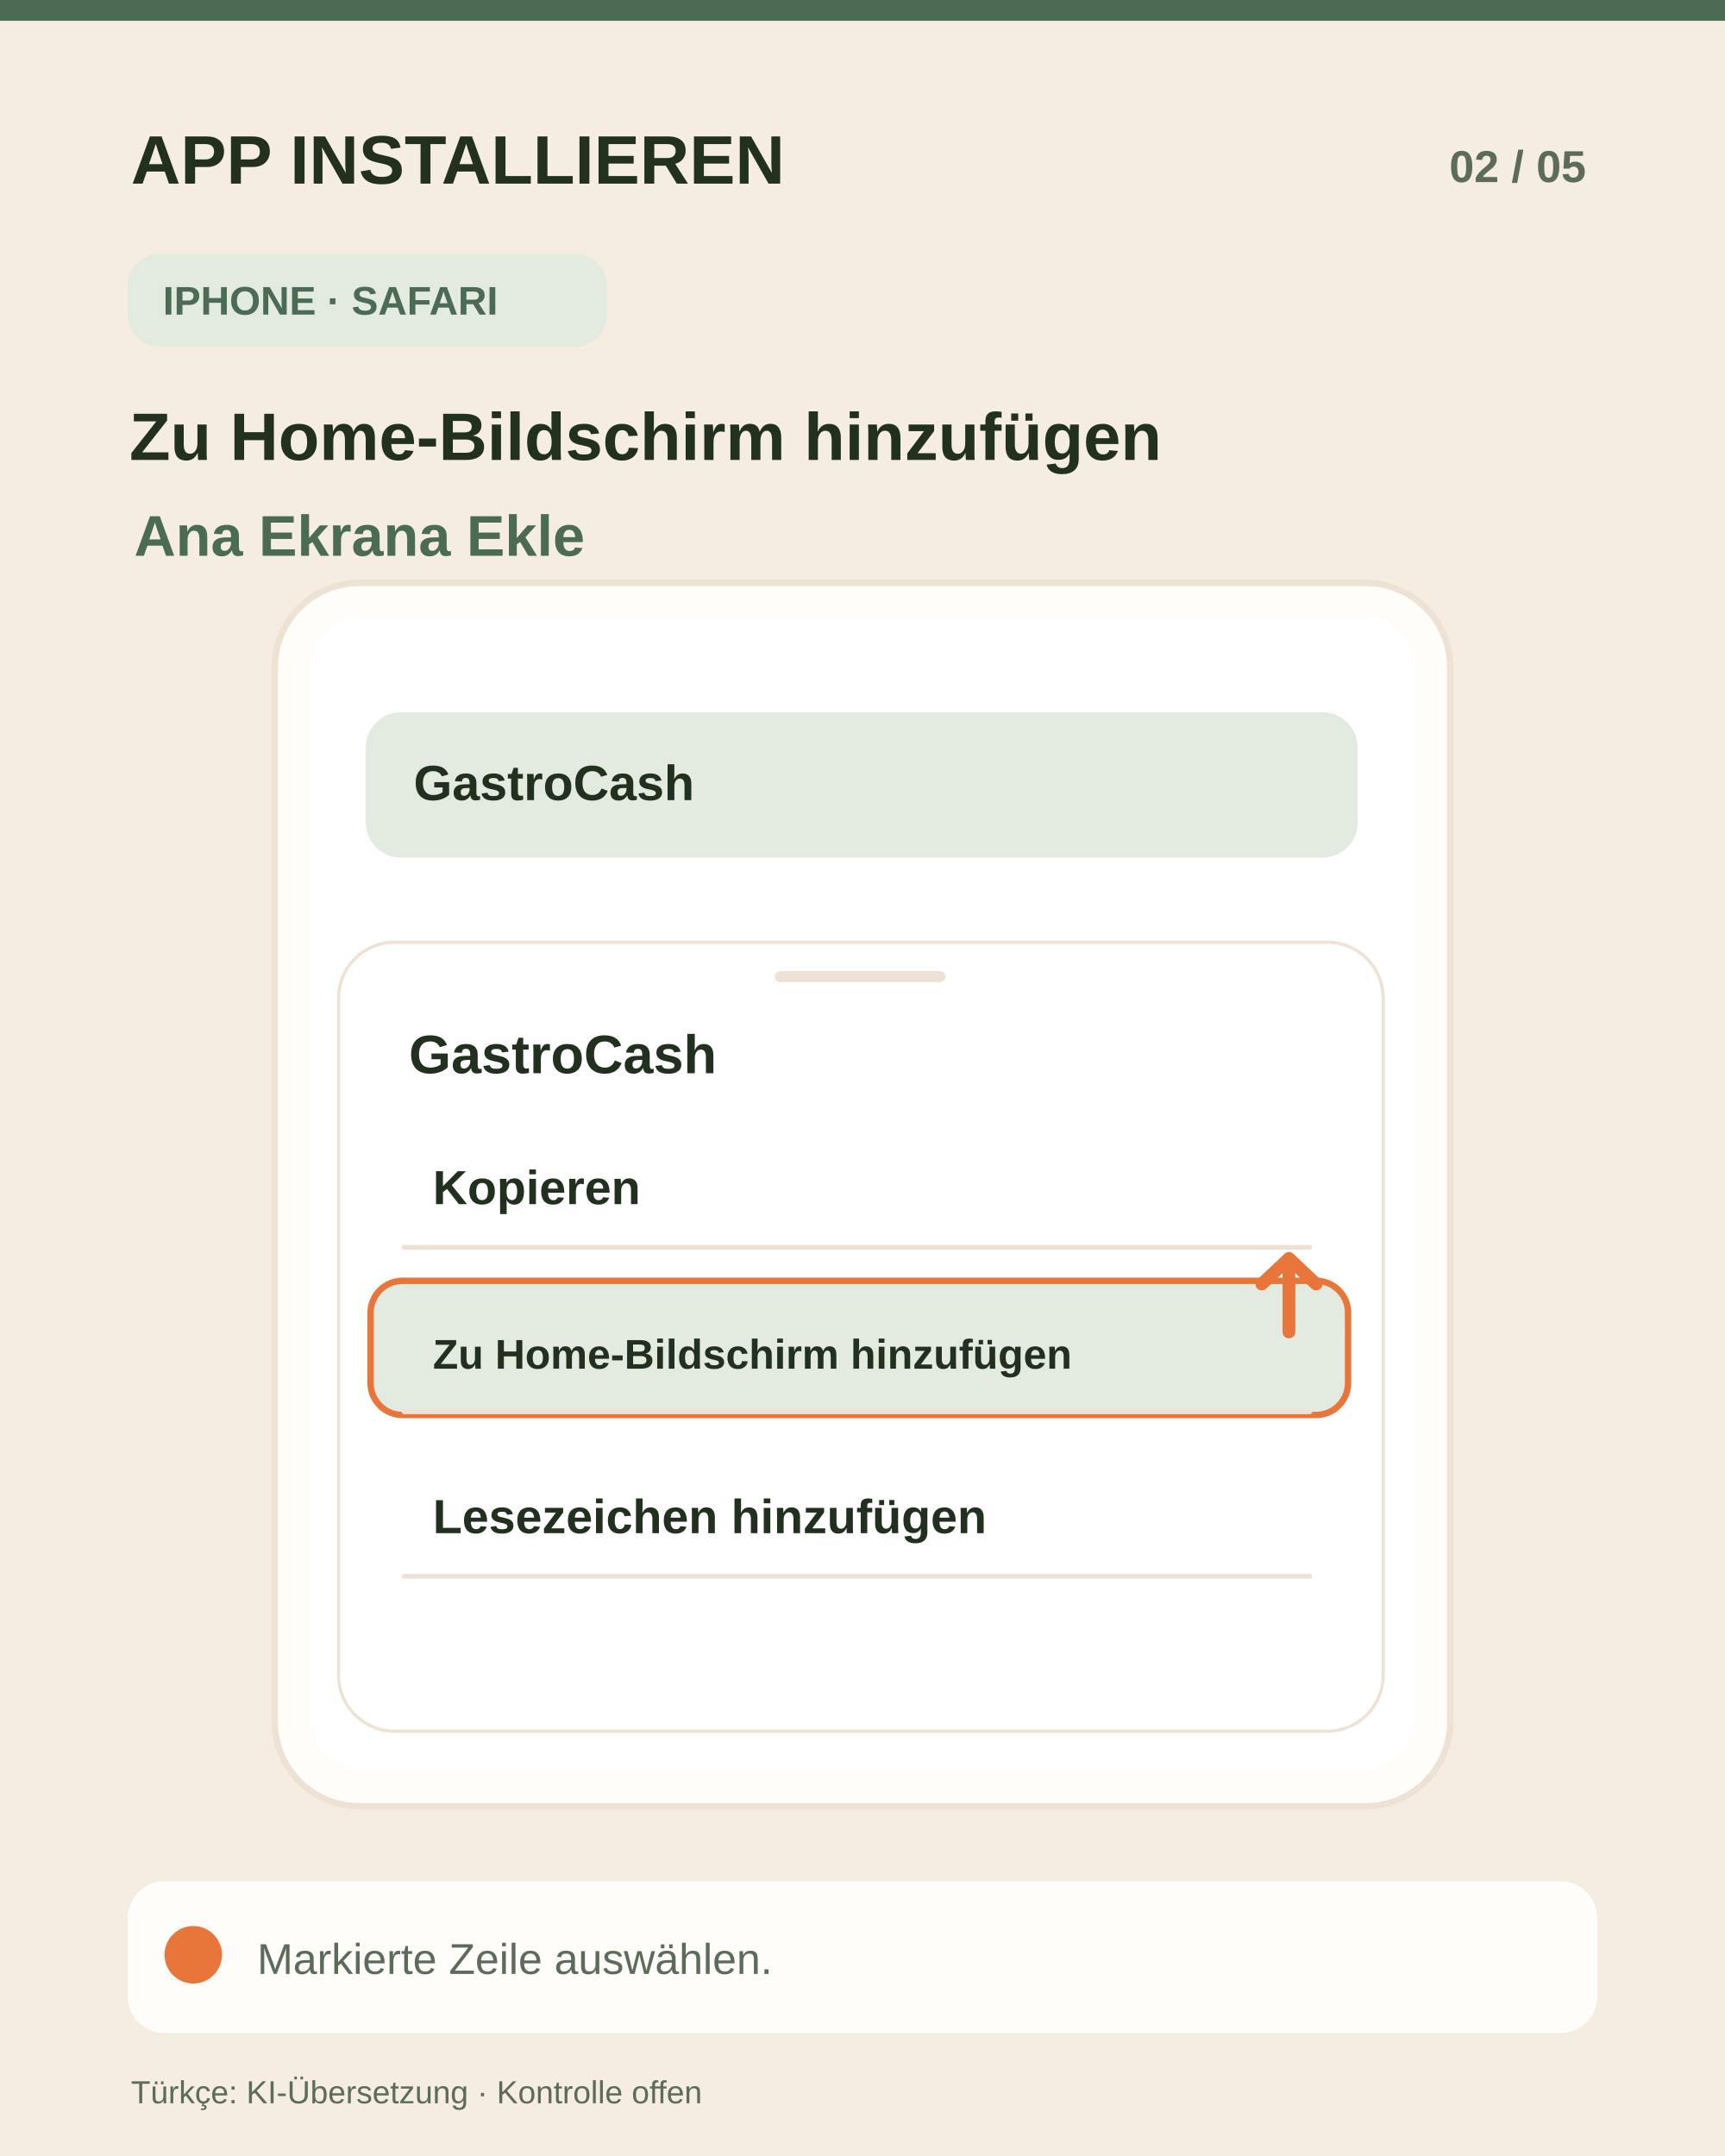
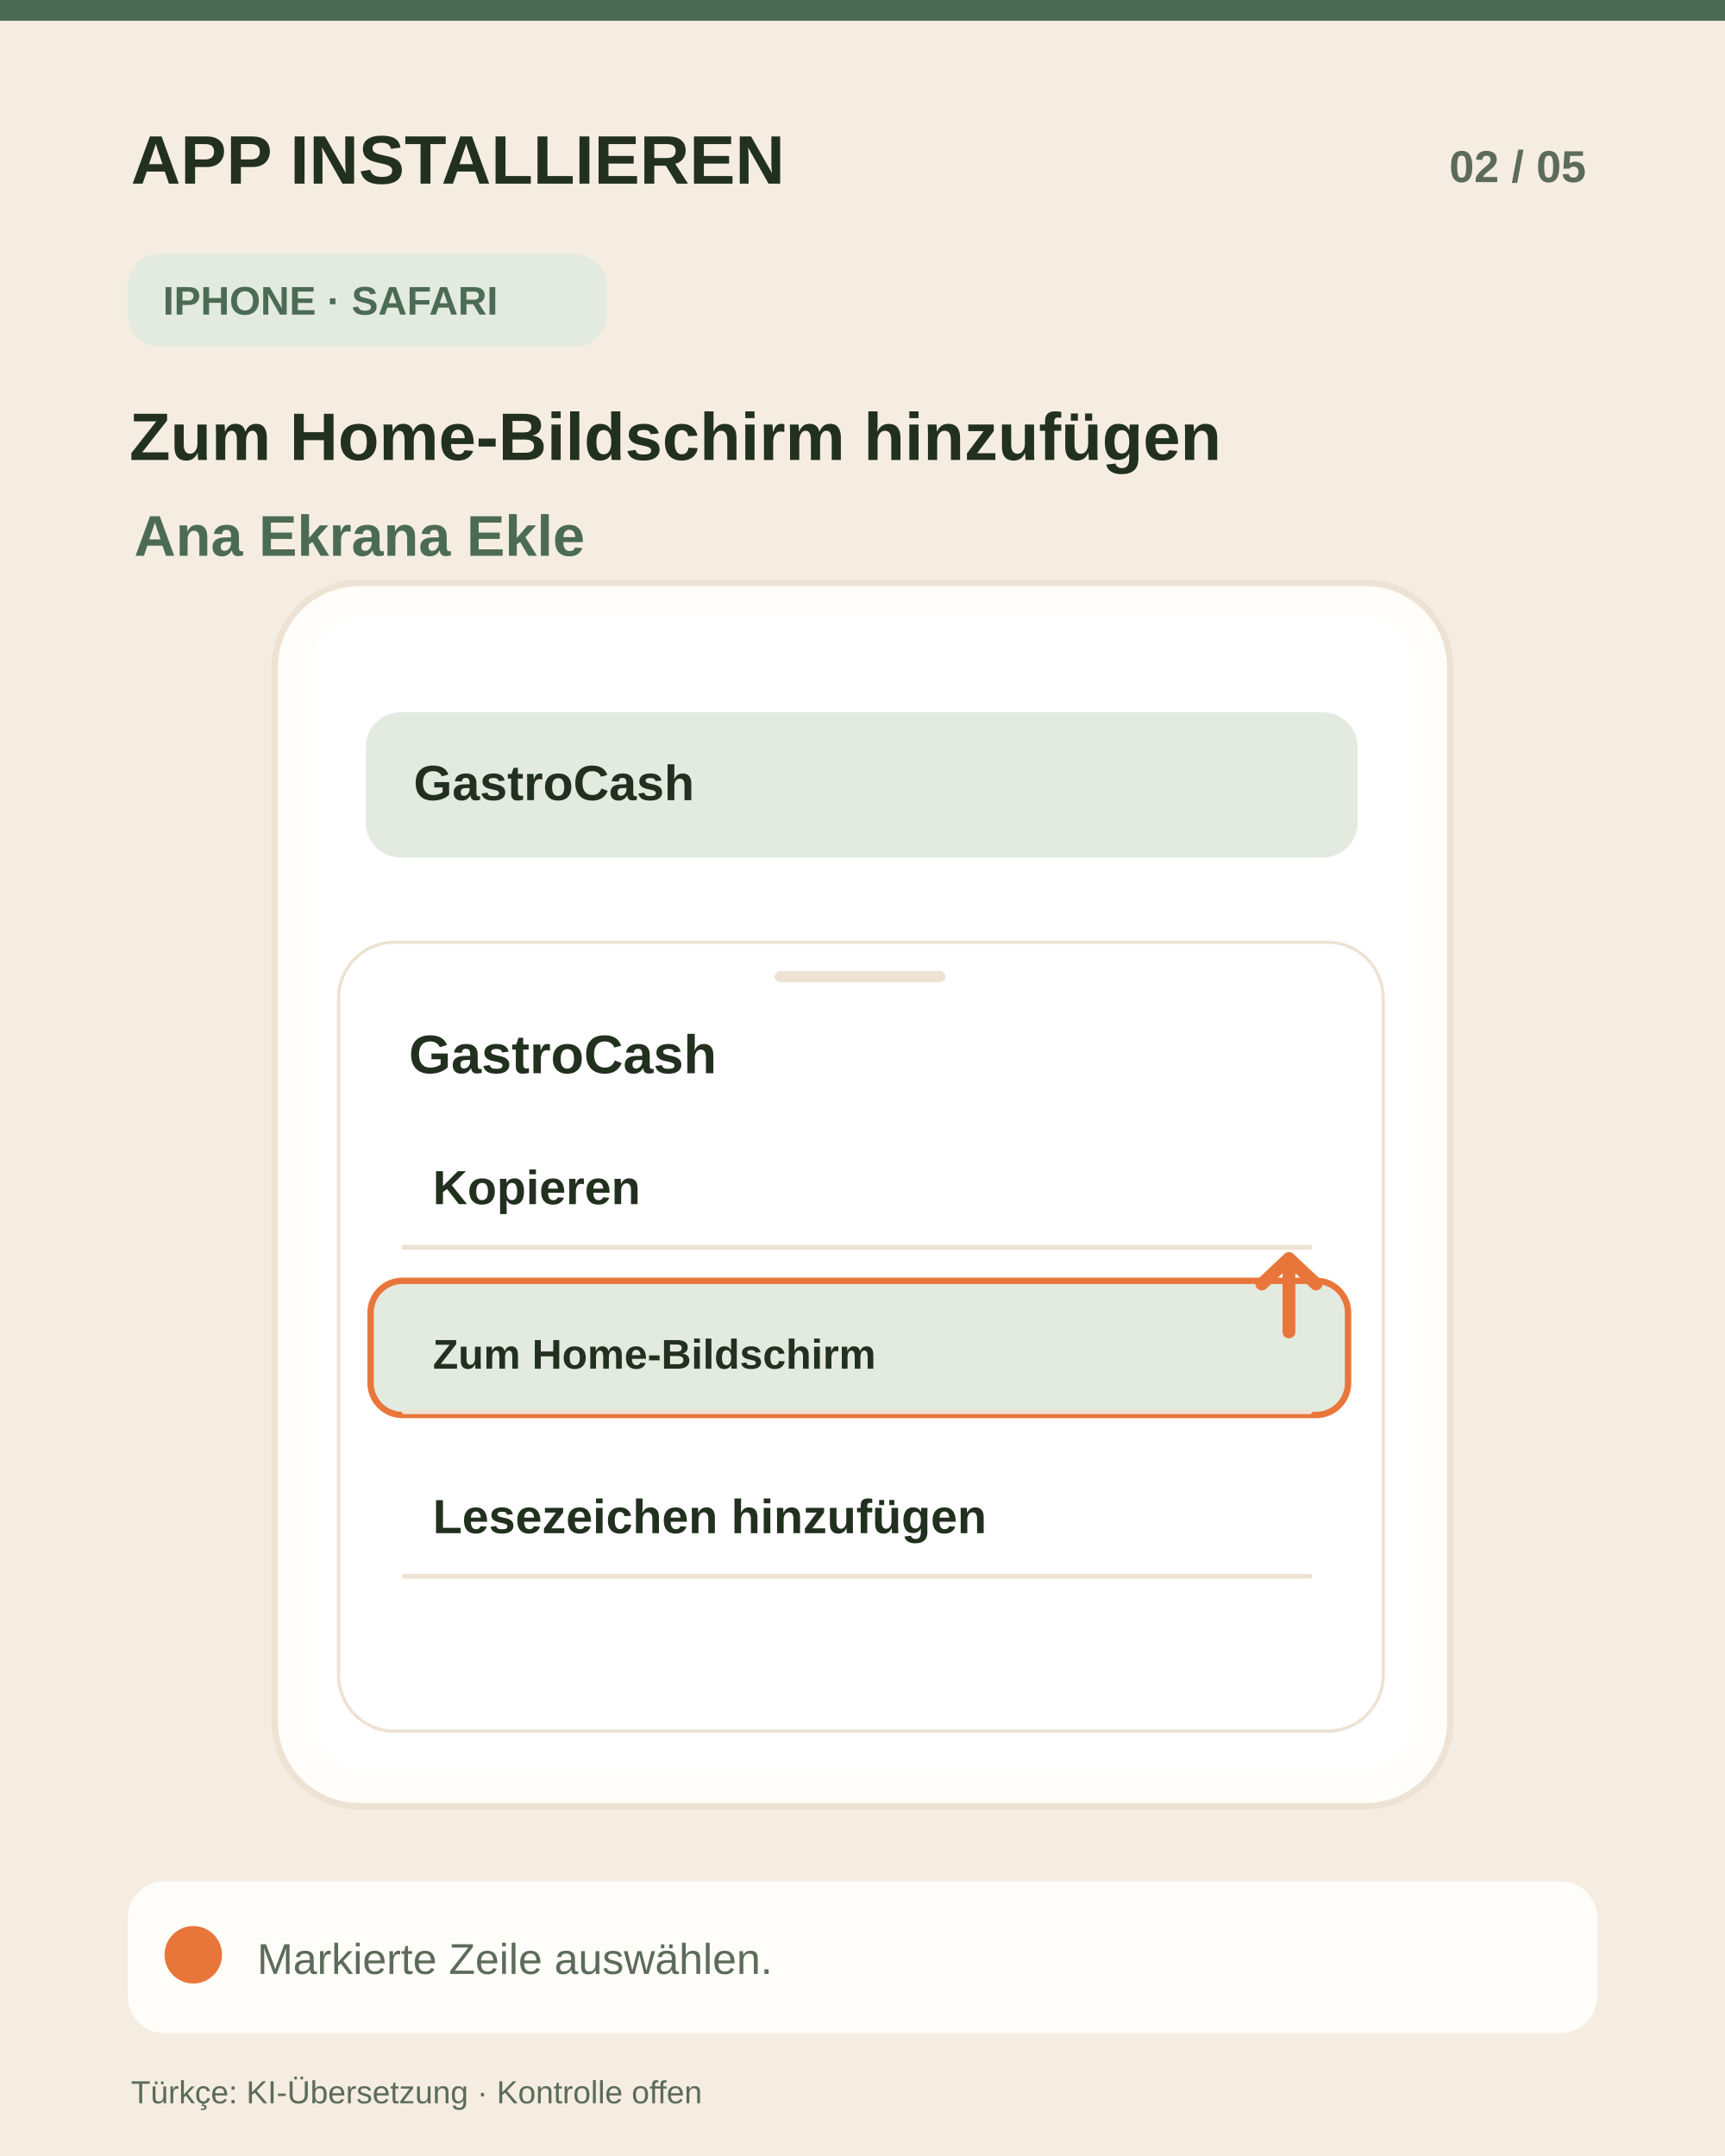
<svg xmlns="http://www.w3.org/2000/svg" width="1080" height="1350" viewBox="0 0 1080 1350">
  <rect x="0" y="0" width="1080" height="1350" rx="0" fill="#F5EDE2" />
  <rect x="0" y="0" width="1080" height="13" rx="0" fill="#4C6B55" />
  <text x="82" y="115" font-family="-apple-system,BlinkMacSystemFont,Arial,sans-serif" font-size="43" font-weight="800" fill="#22301F" text-anchor="start">APP INSTALLIEREN</text>
  <text x="993" y="114" font-family="-apple-system,BlinkMacSystemFont,Arial,sans-serif" font-size="28" font-weight="600" fill="#5C6B5A" text-anchor="end">02 / 05</text>
  <rect x="80" y="159" width="300" height="58" rx="20" fill="#E3EAE0" />
  <text x="102" y="197" font-family="-apple-system,BlinkMacSystemFont,Arial,sans-serif" font-size="25" font-weight="750" fill="#4C6B55" text-anchor="start">IPHONE · SAFARI</text>
-   <text x="81" y="288" font-family="-apple-system,BlinkMacSystemFont,Arial,sans-serif" font-size="42" font-weight="750" fill="#22301F" text-anchor="start">Zu Home-Bildschirm hinzufügen</text>
+   <text x="81" y="288" font-family="-apple-system,BlinkMacSystemFont,Arial,sans-serif" font-size="42" font-weight="750" fill="#22301F" text-anchor="start">Zum Home-Bildschirm hinzufügen</text>
  <text x="84" y="348" font-family="-apple-system,BlinkMacSystemFont,Arial,sans-serif" font-size="36" font-weight="600" fill="#4C6B55" text-anchor="start">Ana Ekrana Ekle</text>
  <rect x="172" y="365" width="736" height="766" rx="53" fill="#FFFDF9" stroke="#EDE2D3" stroke-width="4" />
  <rect x="194" y="386" width="692" height="722" rx="34" fill="#FFFFFF" />
  <rect x="229" y="446" width="621" height="91" rx="22" fill="#E3EAE0" />
  <text x="259" y="501" font-family="-apple-system,BlinkMacSystemFont,Arial,sans-serif" font-size="31" font-weight="750" fill="#22301F" text-anchor="start">GastroCash</text>
  <rect x="212" y="590" width="654" height="494" rx="35" fill="#FFFFFF" stroke="#EDE2D3" stroke-width="2" />
  <rect x="485" y="608" width="107" height="7" rx="4" fill="#EDE2D3" />
  <text x="256" y="672" font-family="-apple-system,BlinkMacSystemFont,Arial,sans-serif" font-size="34" font-weight="700" fill="#22301F" text-anchor="start">GastroCash</text>
  <text x="271" y="754" font-family="-apple-system,BlinkMacSystemFont,Arial,sans-serif" font-size="30" font-weight="650" fill="#22301F" text-anchor="start">Kopieren</text>
  <path d="M 253 781 L 820 781" stroke="#EDE2D3" stroke-width="3" stroke-linecap="round" />
  <rect x="232" y="802" width="612" height="84" rx="20" fill="#E3EAE0" stroke="#E8763A" stroke-width="4" />
-   <text x="271" y="857" font-family="-apple-system,BlinkMacSystemFont,Arial,sans-serif" font-size="26" font-weight="650" fill="#22301F" text-anchor="start">Zu Home-Bildschirm hinzufügen</text>
+   <text x="271" y="857" font-family="-apple-system,BlinkMacSystemFont,Arial,sans-serif" font-size="26" font-weight="650" fill="#22301F" text-anchor="start">Zum Home-Bildschirm</text>
  <path d="M 253 884 L 820 884" stroke="#EDE2D3" stroke-width="3" stroke-linecap="round" />
  <text x="271" y="960" font-family="-apple-system,BlinkMacSystemFont,Arial,sans-serif" font-size="30" font-weight="650" fill="#22301F" text-anchor="start">Lesezeichen hinzufügen</text>
  <path d="M 253 987 L 820 987" stroke="#EDE2D3" stroke-width="3" stroke-linecap="round" />
  <path d="M807 834 L807 788 M790 804 L807 788 L824 804" stroke="#E8763A" stroke-width="8" fill="none" stroke-linejoin="round" stroke-linecap="round" />
  <rect x="80" y="1178" width="920" height="95" rx="23" fill="#FFFDF9" />
  <circle cx="121" cy="1224" r="18" fill="#E8763A" />
  <text x="161" y="1236" font-family="-apple-system,BlinkMacSystemFont,Arial,sans-serif" font-size="27" font-weight="500" fill="#5C6B5A" text-anchor="start">Markierte Zeile auswählen.</text>
  <text x="82" y="1317" font-family="-apple-system,BlinkMacSystemFont,Arial,sans-serif" font-size="20" font-weight="500" fill="#5C6B5A" text-anchor="start">Türkçe: KI-Übersetzung · Kontrolle offen</text>
</svg>
